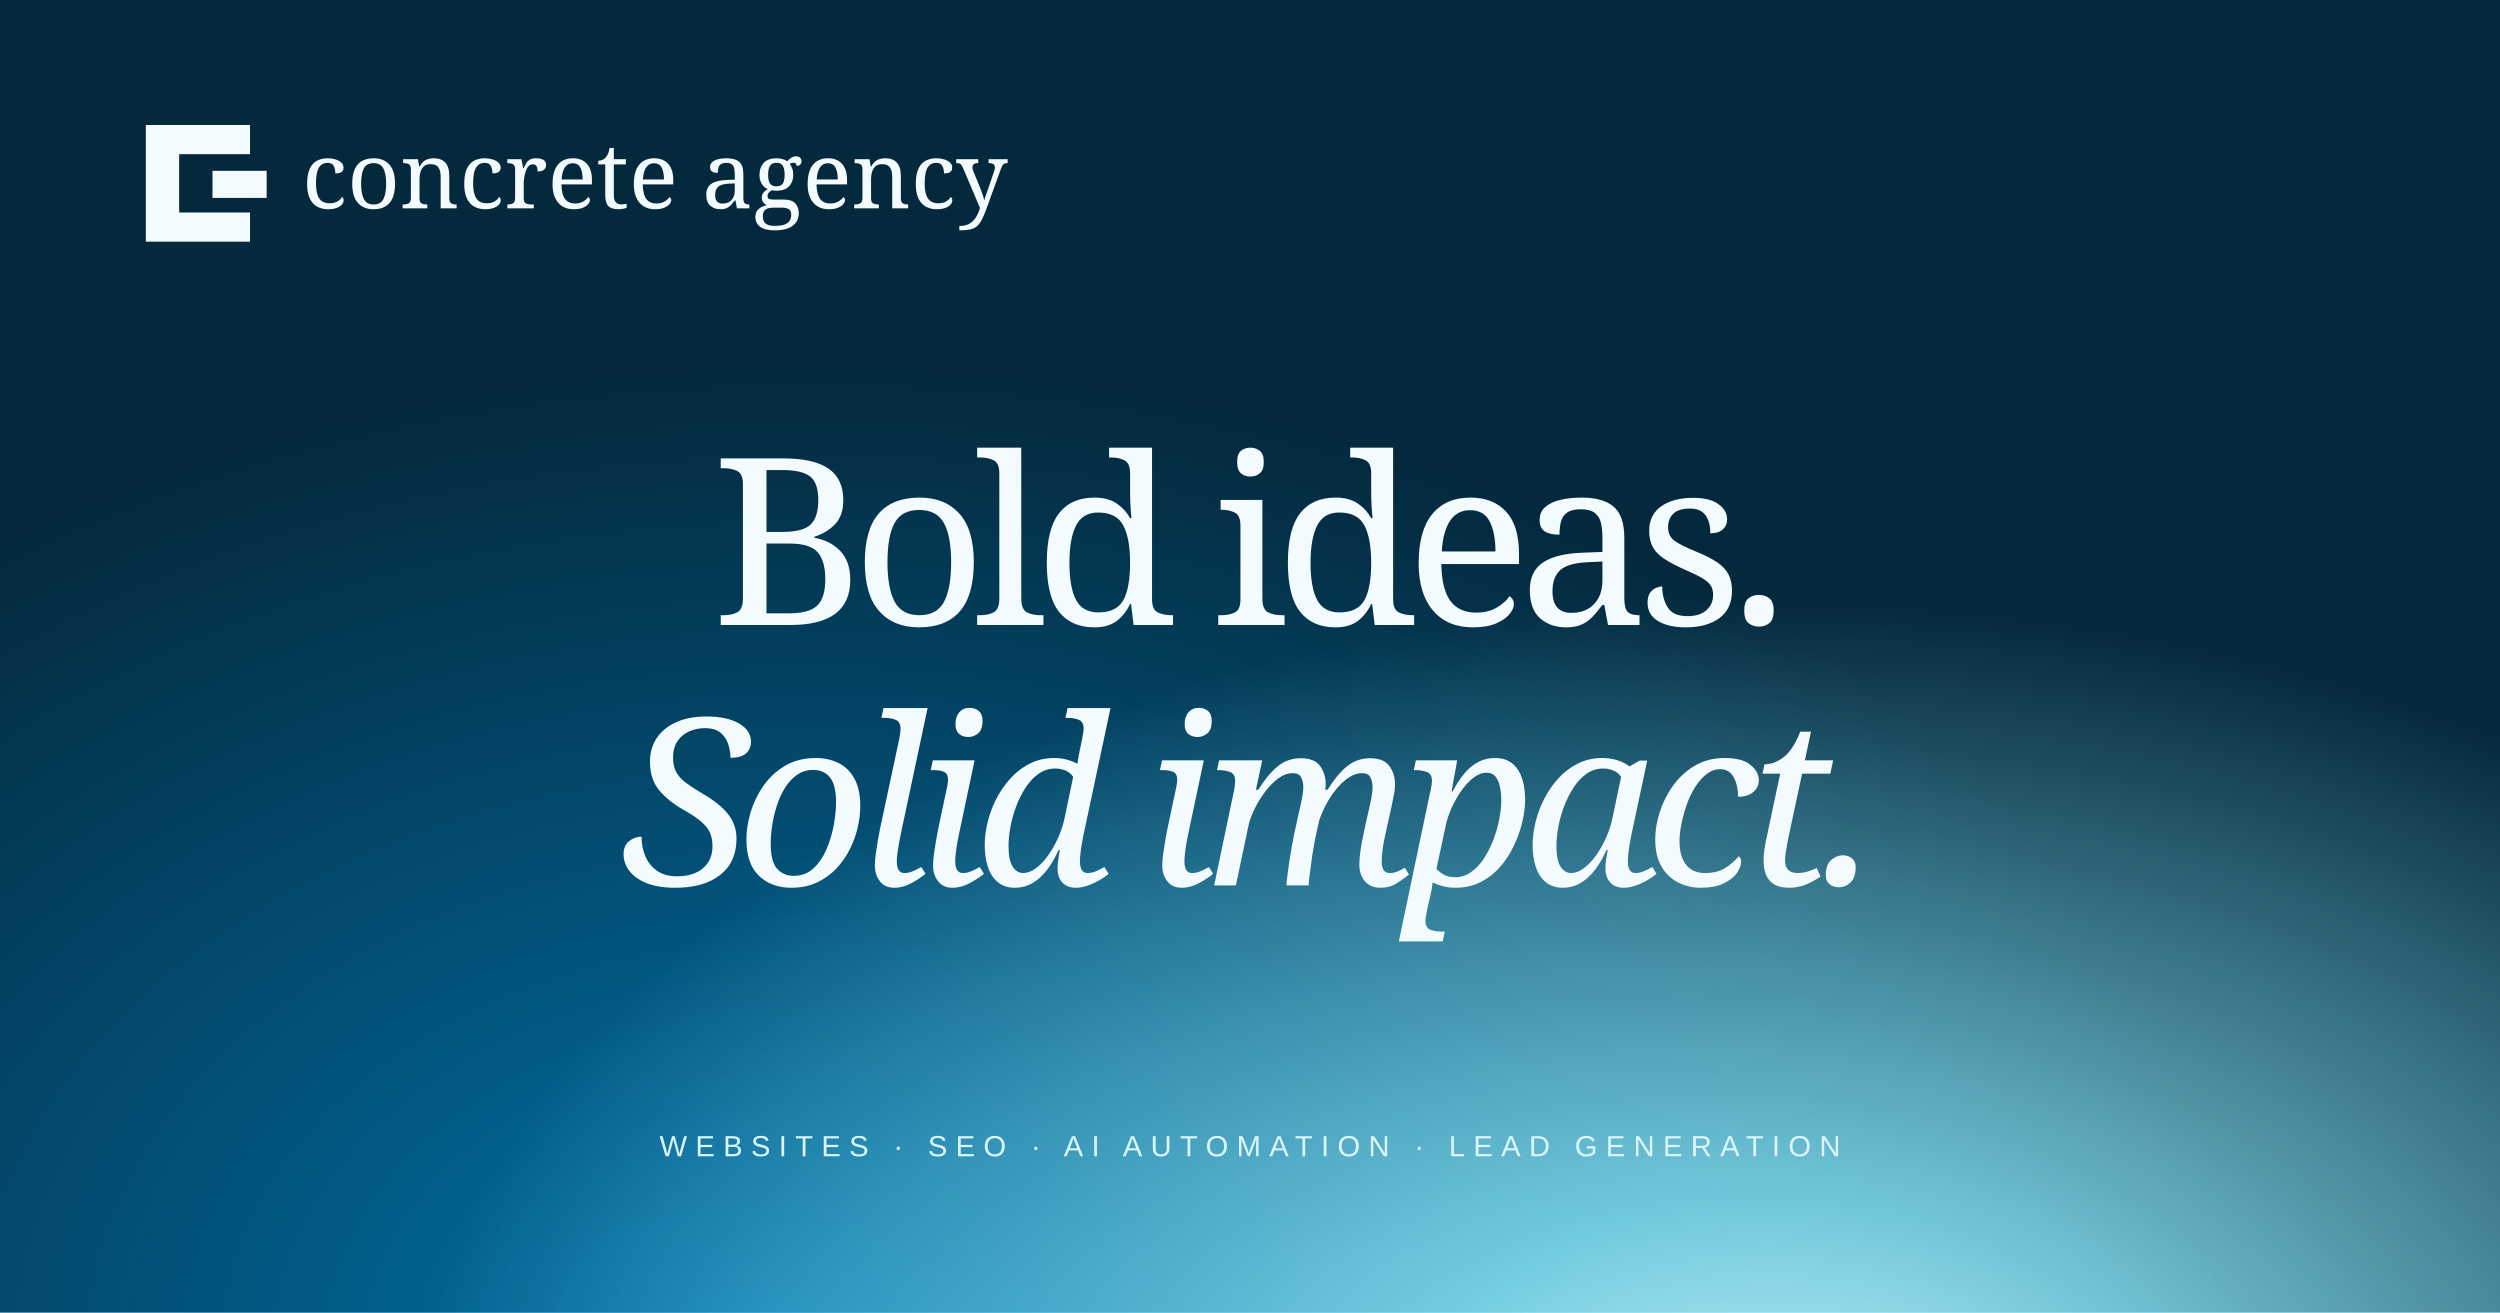
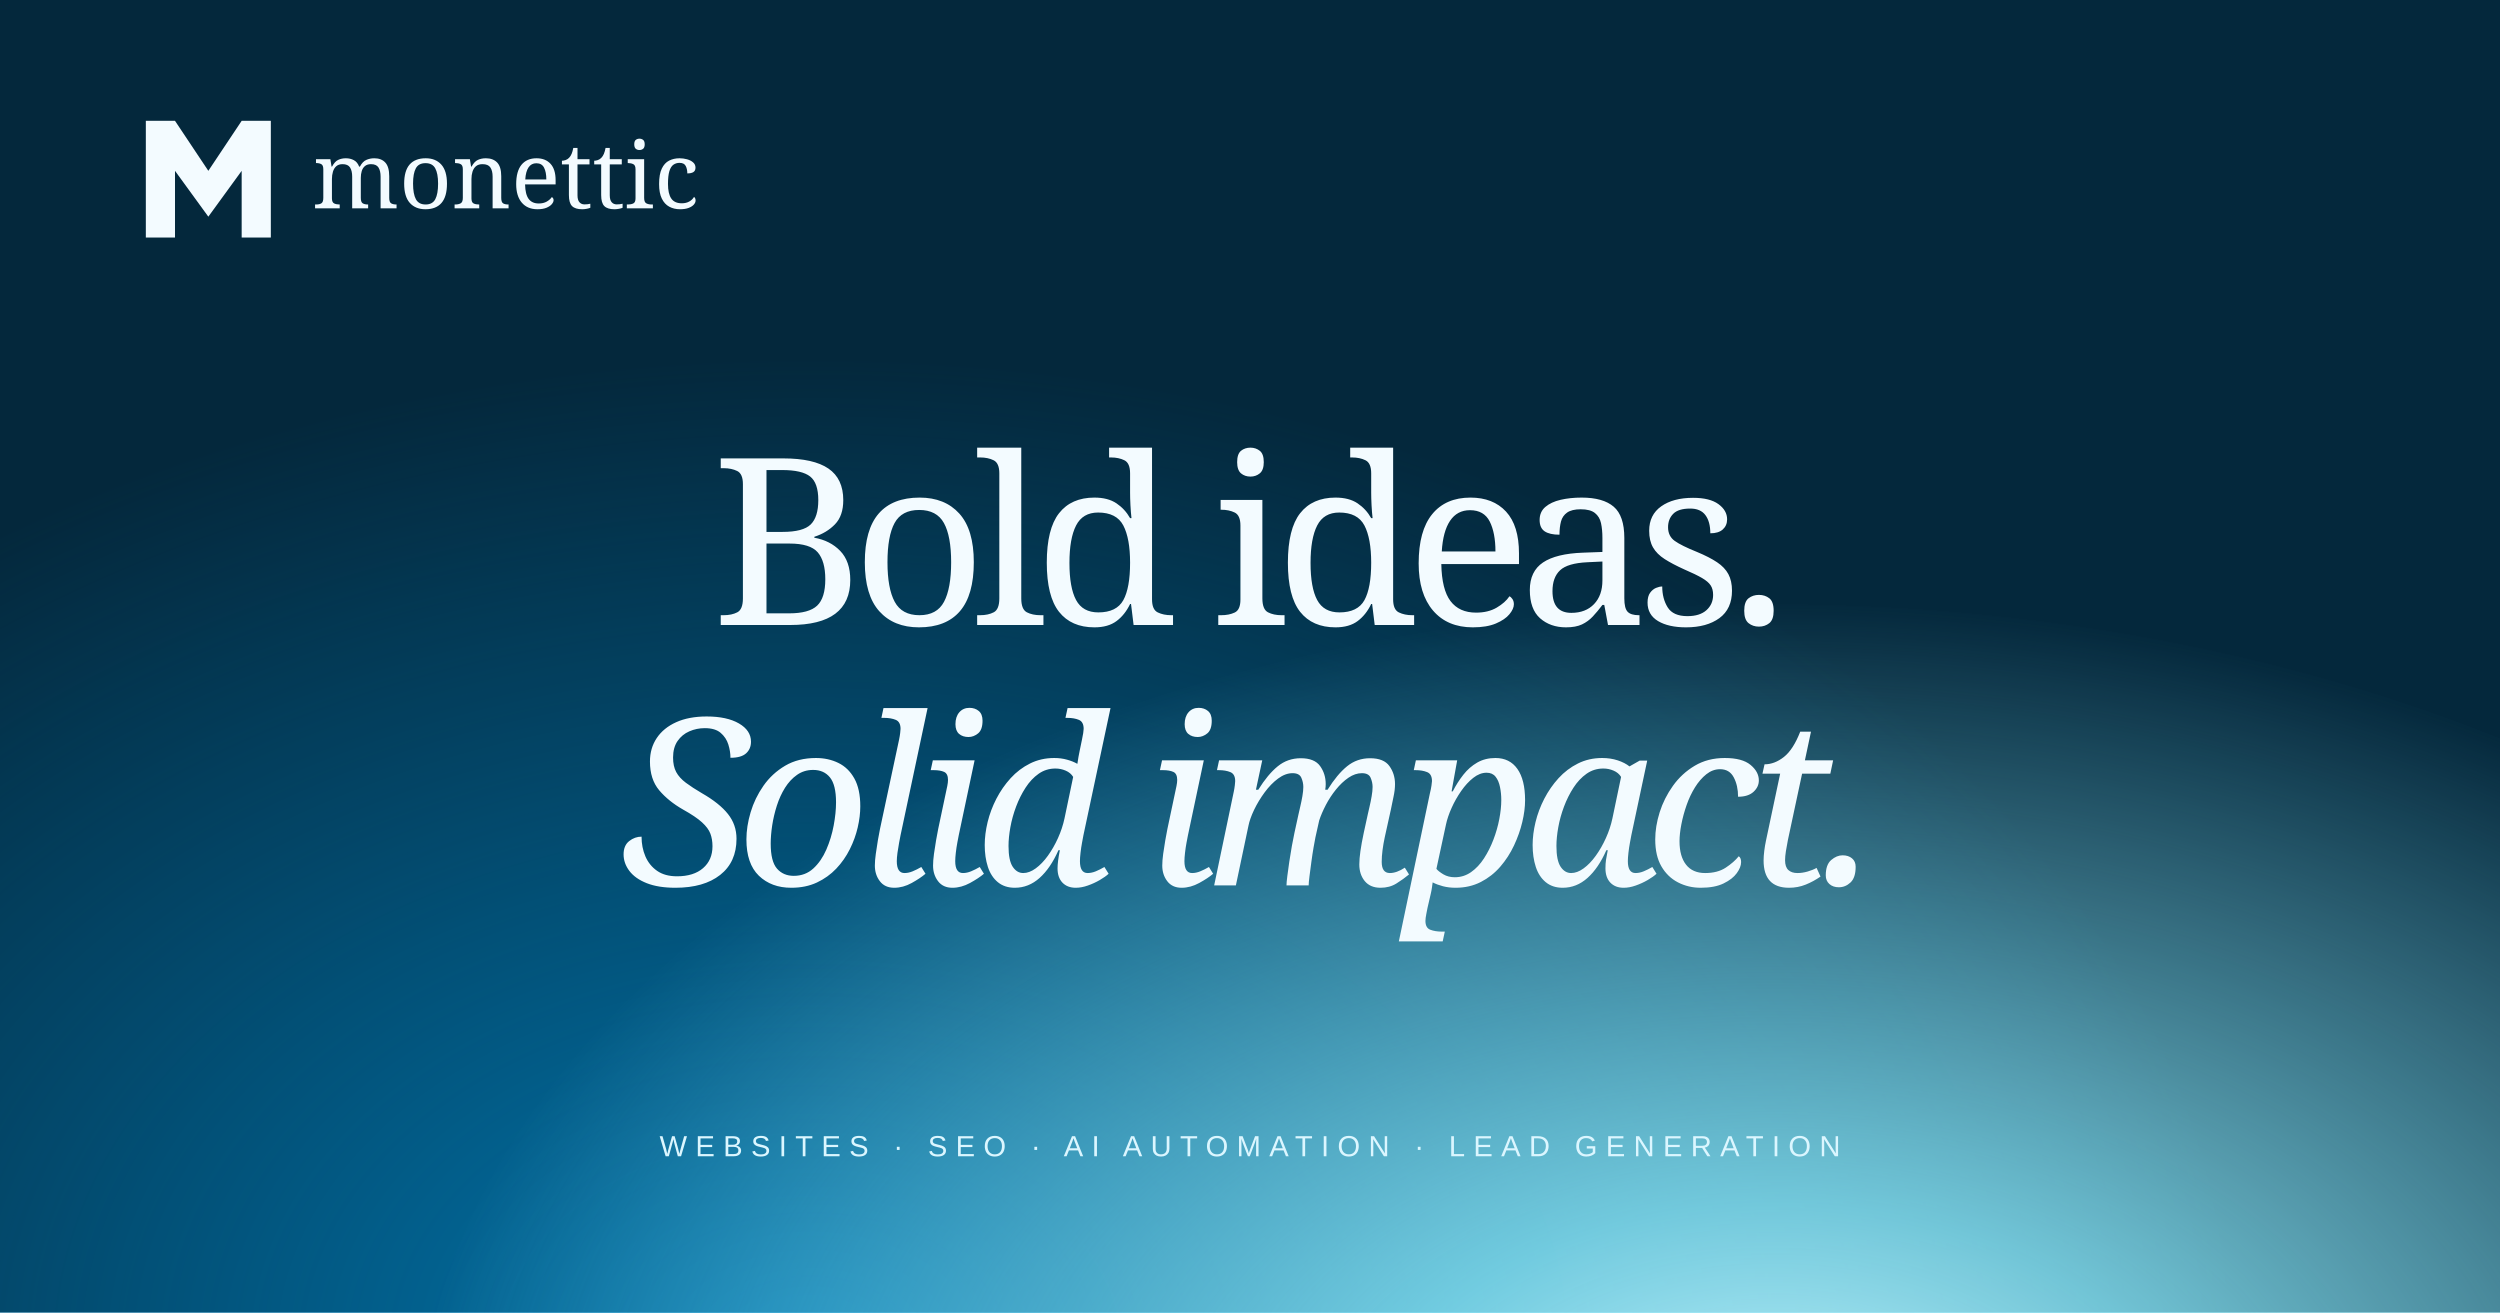
<svg xmlns="http://www.w3.org/2000/svg" width="1200" height="630" viewBox="0 0 1200 630">
  <defs>
    <radialGradient id="blue">
      <stop stop-color="#0089c9" stop-opacity=".8" />
      <stop offset="1" stop-color="#0089c9" stop-opacity="0" />
    </radialGradient>
    <radialGradient id="cyan">
      <stop stop-color="#cbf7ff" />
      <stop offset=".3" stop-color="#8deafa" stop-opacity=".8" />
      <stop offset="1" stop-color="#8deafa" stop-opacity="0" />
    </radialGradient>
  </defs>
  <rect width="1200" height="630" fill="#04283c" />
  <ellipse cx="390" cy="650" rx="680" ry="480" fill="url(#blue)" />
  <ellipse cx="850" cy="700" rx="650" ry="410" fill="url(#cyan)" />
-   <path d="M70 60h50v14H86v28h34v14H70zM102 82h26v13h-26z" fill="#f3fbff" />
-   <text x="145" y="100" font-family="Georgia,serif" font-size="44" fill="#f3fbff">concrete agency</text>
+   <path d="M70 114V58h14l16 24 16-24h14v56h-14V82l-16 22-16-22v32H70Z" fill="#f3fbff" />
+   <text x="150" y="100" font-family="Georgia,serif" font-size="44" fill="#f3fbff">monettic</text>
  <text x="600" y="300" text-anchor="middle" font-family="Georgia,serif" font-size="112" letter-spacing="-6" fill="#f3fbff">Bold ideas.</text>
  <text x="600" y="425" text-anchor="middle" font-family="Georgia,serif" font-style="italic" font-size="112" letter-spacing="-6" fill="#f3fbff">Solid impact.</text>
  <text x="600" y="555" text-anchor="middle" font-family="Arial,sans-serif" font-size="14" letter-spacing="4" fill="#dbf6ff">WEBSITES · SEO · AI AUTOMATION · LEAD GENERATION</text>
</svg>
